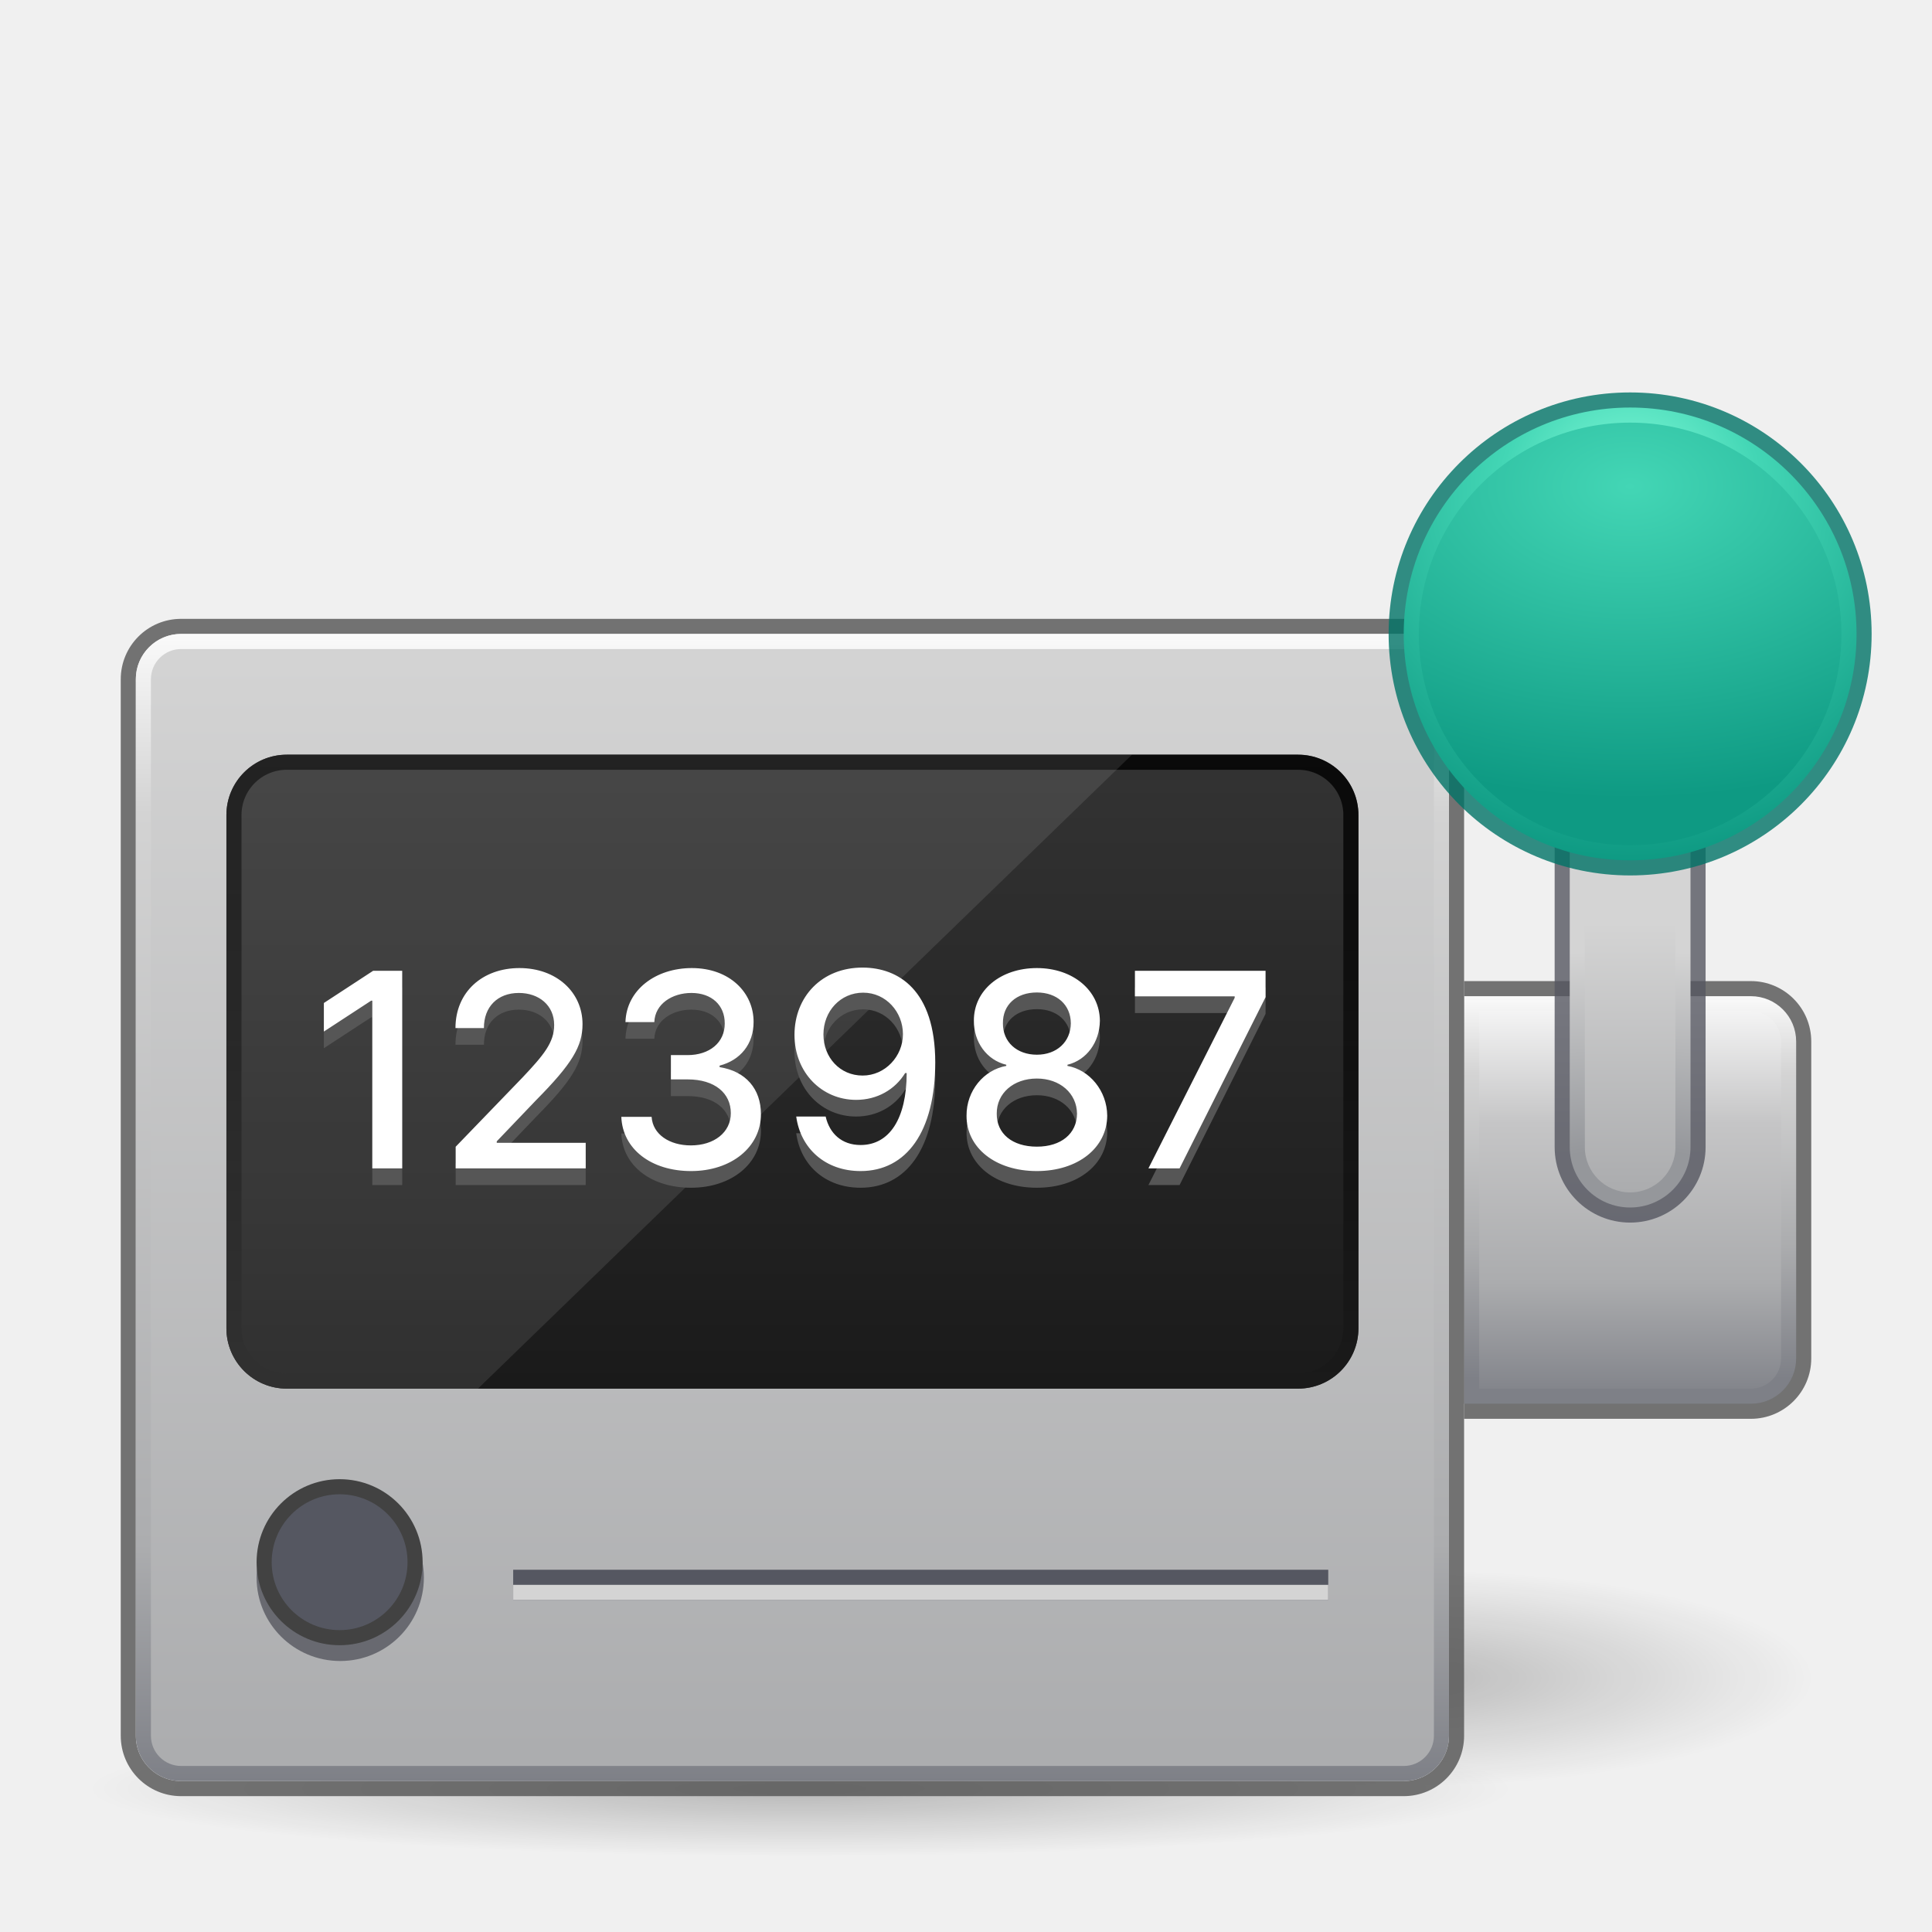
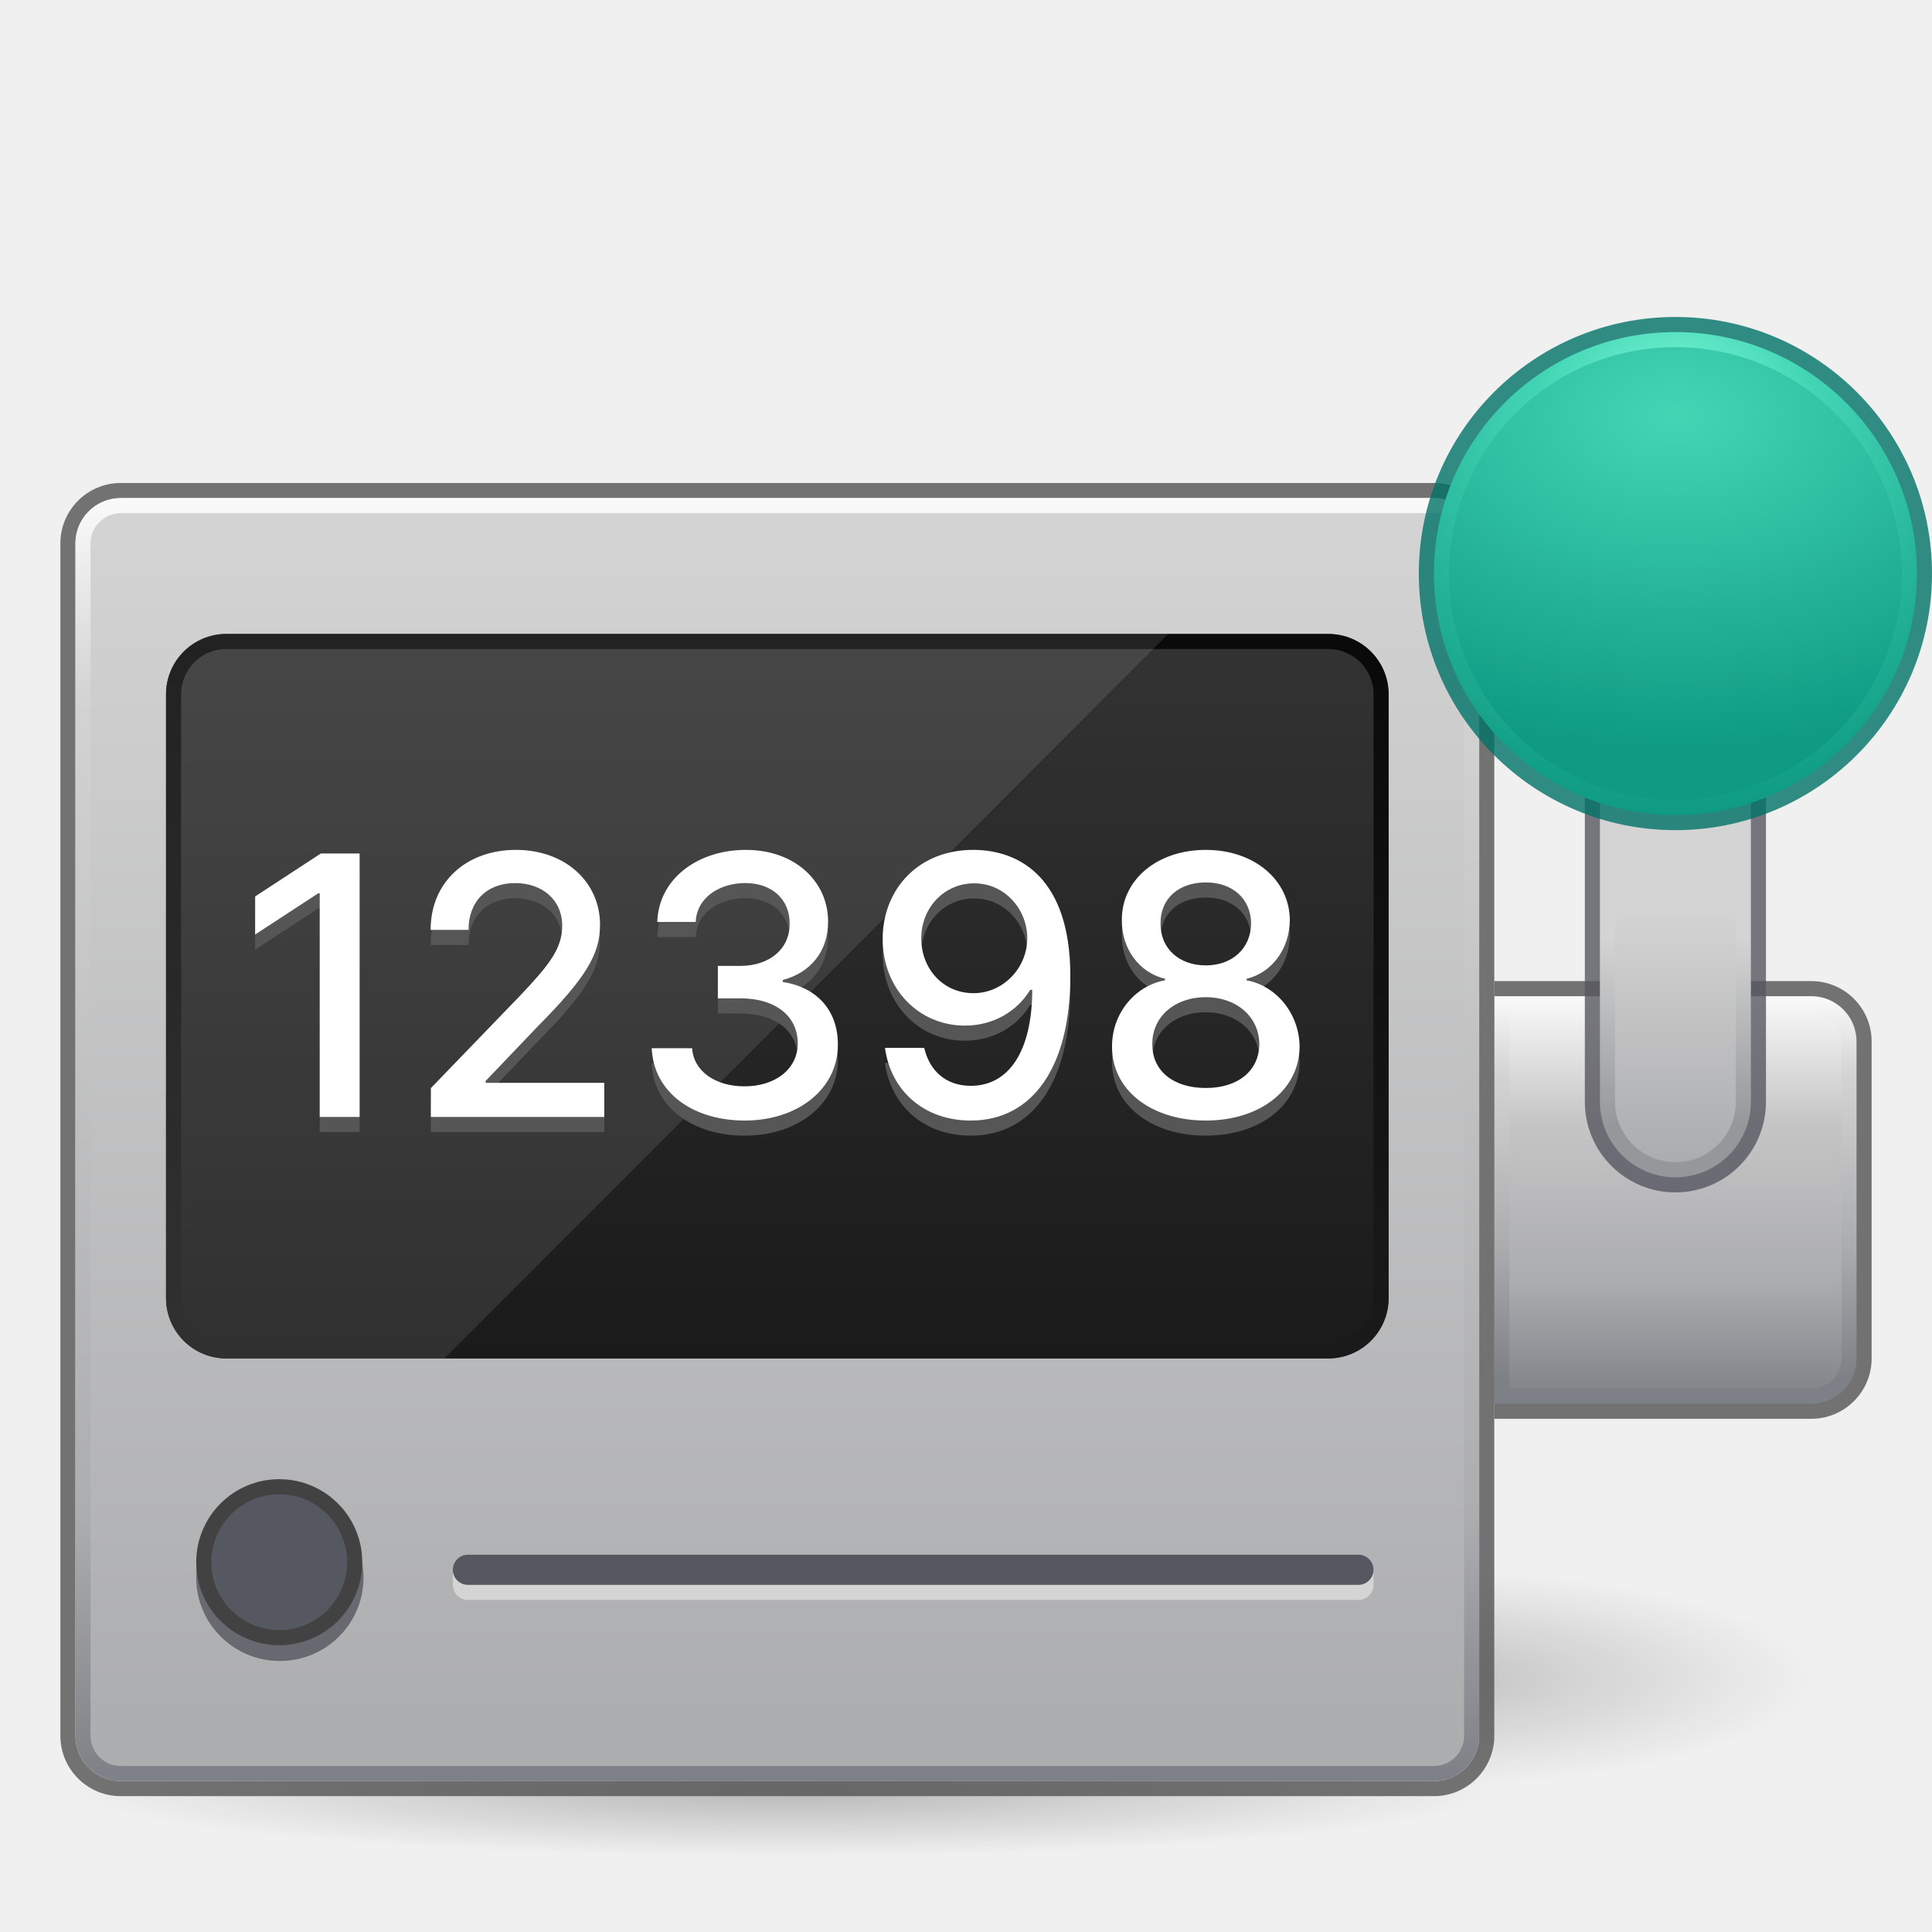
<svg xmlns="http://www.w3.org/2000/svg" width="128" height="128" viewBox="0 0 128 128" fill="none">
-   <ellipse cx="53" cy="118.5" rx="47" ry="4.5" fill="url(#paint0_radial_1:2)" fill-opacity="0.24" />
-   <ellipse cx="93.152" cy="111.18" rx="27.152" ry="7.18" fill="url(#paint1_radial_1:2)" fill-opacity="0.22" />
-   <path d="M97 65H116C118.209 65 120 66.791 120 69V90C120 92.209 118.209 94 116 94H97V65Z" fill="#535353" fill-opacity="0.8" />
-   <path d="M97.5 66.5H116C117.381 66.5 118.5 67.619 118.5 69V90C118.5 91.381 117.381 92.5 116 92.5H97.5V66.5Z" fill="url(#paint2_linear_1:2)" stroke="url(#paint3_linear_1:2)" />
-   <rect x="8.5" y="41.5" width="88" height="77" rx="3.5" stroke="#535353" stroke-opacity="0.8" />
-   <rect x="9.5" y="42.5" width="86" height="75" rx="2.5" fill="url(#paint4_linear_1:2)" stroke="url(#paint5_linear_1:2)" />
-   <rect x="15" y="50" width="75" height="42" rx="4" fill="url(#paint6_linear_1:2)" />
-   <rect x="15.5" y="50.5" width="74" height="41" rx="3.5" stroke="url(#paint7_linear_1:2)" stroke-opacity="0.9" />
-   <path d="M15 54V88C15 90.209 16.791 92 19 92H31.667L75 50H19C16.791 50 15 51.791 15 54Z" fill="white" fill-opacity="0.1" />
-   <path d="M88 105L34 105" stroke="#555761" stroke-width="2" />
-   <path d="M103 49H113V76C113 78.761 110.761 81 108 81C105.239 81 103 78.761 103 76V49Z" fill="#555761" fill-opacity="0.8" />
-   <path d="M104 48H112V76C112 78.209 110.209 80 108 80C105.791 80 104 78.209 104 76V48Z" fill="url(#paint8_radial_1:2)" />
-   <path d="M105 47H111V76C111 77.657 109.657 79 108 79C106.343 79 105 77.657 105 76V47Z" fill="url(#paint9_linear_1:2)" />
-   <circle cx="108" cy="42" r="16" fill="#007367" fill-opacity="0.8" />
-   <circle cx="108" cy="42" r="14.5" fill="url(#paint10_radial_1:2)" stroke="url(#paint11_radial_1:2)" />
-   <ellipse cx="22.541" cy="104.523" rx="5.541" ry="5.523" fill="#686970" />
-   <circle cx="22.5" cy="103.5" r="5.5" fill="#424242" />
-   <circle cx="22.5" cy="103.5" r="4.5" fill="#555761" />
-   <path d="M26.647 65.421H24.723L21.457 67.556V69.448L24.589 67.402H24.666V78.512H26.647V65.421ZM30.189 78.512H38.805V76.818H32.911V76.722L35.513 73.999C37.91 71.576 38.594 70.419 38.594 68.956C38.594 66.853 36.881 65.242 34.414 65.242C31.965 65.242 30.176 66.827 30.176 69.218H32.061C32.055 67.811 32.963 66.891 34.375 66.891C35.705 66.891 36.715 67.709 36.715 69.013C36.715 70.17 36.024 71.001 34.618 72.49L30.189 77.08V78.512ZM45.785 78.691C48.457 78.691 50.419 77.093 50.413 74.919C50.419 73.264 49.416 72.075 47.677 71.806V71.704C49.045 71.353 49.934 70.279 49.927 68.808C49.934 66.885 48.355 65.242 45.836 65.242C43.433 65.242 41.502 66.693 41.438 68.821H43.35C43.395 67.62 44.526 66.891 45.811 66.891C47.147 66.891 48.022 67.703 48.016 68.911C48.022 70.176 47.006 71.007 45.555 71.007H44.449V72.618H45.555C47.37 72.618 48.419 73.539 48.419 74.855C48.419 76.127 47.313 76.99 45.772 76.99C44.353 76.99 43.247 76.262 43.171 75.098H41.164C41.247 77.233 43.139 78.691 45.785 78.691ZM57.182 65.21C54.434 65.191 52.637 67.159 52.637 69.665C52.637 72.171 54.453 73.973 56.722 73.973C58.109 73.973 59.298 73.296 59.969 72.196H60.071C60.065 75.207 58.934 76.965 57.016 76.965C55.763 76.965 54.958 76.198 54.702 75.079H52.752C53.04 77.195 54.676 78.691 57.016 78.691C60.059 78.691 61.957 76.076 61.963 71.493C61.957 66.68 59.515 65.229 57.182 65.21ZM57.188 66.872C58.703 66.872 59.822 68.156 59.822 69.62C59.822 71.084 58.646 72.362 57.15 72.362C55.648 72.362 54.555 71.161 54.555 69.639C54.555 68.093 55.686 66.872 57.188 66.872ZM68.696 78.691C71.419 78.691 73.343 77.144 73.356 75.022C73.343 73.372 72.186 71.985 70.722 71.723V71.647C71.994 71.34 72.857 70.144 72.87 68.732C72.857 66.731 71.093 65.242 68.696 65.242C66.273 65.242 64.509 66.731 64.522 68.732C64.509 70.138 65.372 71.34 66.669 71.647V71.723C65.18 71.985 64.023 73.372 64.036 75.022C64.023 77.144 65.947 78.691 68.696 78.691ZM68.696 70.982C67.373 70.982 66.433 70.144 66.446 68.898C66.433 67.671 67.341 66.859 68.696 66.859C70.025 66.859 70.933 67.671 70.946 68.898C70.933 70.144 70 70.982 68.696 70.982ZM68.696 77.073C67.059 77.073 66.024 76.204 66.037 74.894C66.024 73.532 67.149 72.561 68.696 72.561C70.217 72.561 71.342 73.532 71.355 74.894C71.342 76.204 70.313 77.073 68.696 77.073ZM76.087 78.512H78.151L83.847 67.172V65.421H75.192V67.115H81.801V67.21L76.087 78.512Z" fill="#565656" />
-   <path d="M26.647 64.316H24.723L21.457 66.451V68.343L24.589 66.298H24.666V77.407H26.647V64.316ZM30.189 77.407H38.805V75.713H32.911V75.617L35.513 72.894C37.91 70.472 38.594 69.315 38.594 67.851C38.594 65.748 36.881 64.137 34.414 64.137C31.965 64.137 30.176 65.722 30.176 68.113H32.061C32.055 66.707 32.963 65.786 34.375 65.786C35.705 65.786 36.715 66.604 36.715 67.908C36.715 69.065 36.024 69.896 34.618 71.386L30.189 75.975V77.407ZM45.785 77.586C48.457 77.586 50.419 75.988 50.413 73.815C50.419 72.159 49.416 70.97 47.677 70.702V70.599C49.045 70.248 49.934 69.174 49.927 67.704C49.934 65.78 48.355 64.137 45.836 64.137C43.433 64.137 41.502 65.588 41.438 67.717H43.35C43.395 66.515 44.526 65.786 45.811 65.786C47.147 65.786 48.022 66.598 48.016 67.806C48.022 69.072 47.006 69.903 45.555 69.903H44.449V71.513H45.555C47.37 71.513 48.419 72.434 48.419 73.751C48.419 75.023 47.313 75.886 45.772 75.886C44.353 75.886 43.247 75.157 43.171 73.994H41.164C41.247 76.129 43.139 77.586 45.785 77.586ZM57.182 64.105C54.434 64.086 52.637 66.055 52.637 68.56C52.637 71.066 54.453 72.869 56.722 72.869C58.109 72.869 59.298 72.191 59.969 71.092H60.071C60.065 74.102 58.934 75.86 57.016 75.86C55.763 75.86 54.958 75.093 54.702 73.974H52.752C53.04 76.09 54.676 77.586 57.016 77.586C60.059 77.586 61.957 74.972 61.963 70.388C61.957 65.575 59.515 64.124 57.182 64.105ZM57.188 65.767C58.703 65.767 59.822 67.052 59.822 68.516C59.822 69.979 58.646 71.258 57.15 71.258C55.648 71.258 54.555 70.056 54.555 68.535C54.555 66.988 55.686 65.767 57.188 65.767ZM68.696 77.586C71.419 77.586 73.343 76.039 73.356 73.917C73.343 72.268 72.186 70.881 70.722 70.619V70.542C71.994 70.235 72.857 69.04 72.87 67.627C72.857 65.626 71.093 64.137 68.696 64.137C66.273 64.137 64.509 65.626 64.522 67.627C64.509 69.033 65.372 70.235 66.669 70.542V70.619C65.18 70.881 64.023 72.268 64.036 73.917C64.023 76.039 65.947 77.586 68.696 77.586ZM68.696 69.877C67.373 69.877 66.433 69.04 66.446 67.793C66.433 66.566 67.341 65.754 68.696 65.754C70.025 65.754 70.933 66.566 70.946 67.793C70.933 69.04 70 69.877 68.696 69.877ZM68.696 75.969C67.059 75.969 66.024 75.099 66.037 73.789C66.024 72.428 67.149 71.456 68.696 71.456C70.217 71.456 71.342 72.428 71.355 73.789C71.342 75.099 70.313 75.969 68.696 75.969ZM76.087 77.407H78.151L83.847 66.067V64.316H75.192V66.01H81.801V66.106L76.087 77.407Z" fill="white" />
-   <rect x="34" y="105" width="54" height="1" fill="#D4D4D4" />
+   <ellipse cx="52" cy="118.5" rx="47" ry="4.5" fill="url(#paint0_radial_1_2)" fill-opacity="0.24" />
+   <ellipse cx="93.152" cy="111.18" rx="27.152" ry="7.18" fill="url(#paint1_radial_1_2)" fill-opacity="0.2" />
+   <path d="M99 65H120C122.209 65 124 66.791 124 69V90C124 92.209 122.209 94 120 94H99V65Z" fill="#535353" fill-opacity="0.8" />
+   <path d="M99.5 66.5H120C121.381 66.5 122.5 67.619 122.5 69V90C122.5 91.381 121.381 92.5 120 92.5H99.5V66.5Z" fill="url(#paint2_linear_1_2)" stroke="url(#paint3_linear_1_2)" />
+   <rect x="4.5" y="32.5" width="94" height="86" rx="3.5" stroke="#535353" stroke-opacity="0.8" />
+   <rect x="5.5" y="33.5" width="92" height="84" rx="2.5" fill="url(#paint4_linear_1_2)" stroke="url(#paint5_linear_1_2)" />
+   <rect x="11" y="42" width="81" height="48" rx="4" fill="url(#paint6_linear_1_2)" />
+   <rect x="11.5" y="42.5" width="80" height="47" rx="3.5" stroke="url(#paint7_linear_1_2)" stroke-opacity="0.9" />
+   <path d="M11 46V86C11 88.209 12.791 90 15 90H29.445L77.4 42H15C12.791 42 11 43.791 11 46Z" fill="white" fill-opacity="0.1" />
+   <path d="M105 49H117V73C117 76.314 114.314 79 111 79V79C107.686 79 105 76.314 105 73V49Z" fill="#555761" fill-opacity="0.8" />
+   <path d="M106 48H116V73C116 75.761 113.761 78 111 78V78C108.239 78 106 75.761 106 73V48Z" fill="url(#paint8_radial_1_2)" />
+   <path d="M107 47H115V73C115 75.209 113.209 77 111 77V77C108.791 77 107 75.209 107 73V47Z" fill="url(#paint9_linear_1_2)" />
+   <circle cx="111" cy="38" r="17" fill="#007367" fill-opacity="0.8" />
+   <circle cx="111" cy="38" r="15.5" fill="url(#paint10_radial_1_2)" stroke="url(#paint11_radial_1_2)" />
+   <ellipse cx="18.541" cy="104.523" rx="5.541" ry="5.523" fill="#686970" />
+   <circle cx="18.5" cy="103.5" r="5.5" fill="#424242" />
+   <circle cx="18.5" cy="103.5" r="4.5" fill="#555761" />
+   <path d="M23.825 57.545H21.259L16.904 60.392V62.915L21.08 60.188H21.183V75H23.825V57.545ZM28.546 75H40.035V72.742H32.177V72.614L35.646 68.983C38.842 65.753 39.754 64.21 39.754 62.258C39.754 59.455 37.469 57.307 34.18 57.307C30.916 57.307 28.529 59.42 28.529 62.608H31.043C31.035 60.733 32.245 59.506 34.129 59.506C35.901 59.506 37.248 60.597 37.248 62.335C37.248 63.878 36.327 64.986 34.452 66.972L28.546 73.091V75ZM49.342 75.239C52.904 75.239 55.521 73.108 55.512 70.21C55.521 68.003 54.182 66.418 51.864 66.06V65.923C53.688 65.454 54.873 64.023 54.864 62.062C54.873 59.497 52.768 57.307 49.41 57.307C46.205 57.307 43.631 59.242 43.546 62.08H46.094C46.154 60.477 47.663 59.506 49.376 59.506C51.157 59.506 52.325 60.588 52.316 62.199C52.325 63.886 50.969 64.994 49.035 64.994H47.56V67.142H49.035C51.455 67.142 52.853 68.369 52.853 70.125C52.853 71.821 51.379 72.972 49.325 72.972C47.432 72.972 45.958 72 45.856 70.449H43.18C43.291 73.296 45.813 75.239 49.342 75.239ZM64.538 57.307C60.873 57.273 58.478 59.906 58.478 63.213C58.486 66.546 60.898 68.949 63.924 68.949C65.773 68.949 67.359 68.046 68.254 66.579H68.39C68.381 70.594 66.873 72.938 64.316 72.938C62.646 72.938 61.572 71.915 61.231 70.423H58.631C59.015 73.244 61.197 75.239 64.316 75.239C68.373 75.239 70.913 71.753 70.913 65.642C70.904 59.267 67.648 57.332 64.538 57.307ZM64.546 59.523C66.566 59.523 68.058 61.236 68.058 63.153C68.066 65.097 66.489 66.801 64.495 66.801C62.492 66.801 61.043 65.199 61.035 63.179C61.035 61.151 62.543 59.523 64.546 59.523ZM79.889 75.239C83.52 75.239 86.085 73.176 86.102 70.347C86.085 68.148 84.543 66.298 82.591 65.949V65.847C84.287 65.438 85.438 63.844 85.454 61.96C85.438 59.293 83.085 57.307 79.889 57.307C76.659 57.307 74.307 59.293 74.324 61.96C74.307 63.835 75.457 65.438 77.188 65.847V65.949C75.202 66.298 73.659 68.148 73.676 70.347C73.659 73.176 76.224 75.239 79.889 75.239ZM79.889 73.082C77.707 73.082 76.327 71.923 76.344 70.176C76.327 68.361 77.827 67.065 79.889 67.065C81.918 67.065 83.418 68.361 83.435 70.176C83.418 71.923 82.046 73.082 79.889 73.082ZM79.889 64.96C78.125 64.96 76.872 63.844 76.889 62.182C76.872 60.545 78.082 59.463 79.889 59.463C81.662 59.463 82.872 60.545 82.889 62.182C82.872 63.844 81.628 64.96 79.889 64.96Z" fill="#565656" />
+   <path d="M23.825 56.545H21.259L16.904 59.392V61.915L21.08 59.188H21.183V74H23.825V56.545ZM28.546 74H40.035V71.742H32.177V71.614L35.646 67.983C38.842 64.753 39.754 63.21 39.754 61.258C39.754 58.455 37.469 56.307 34.18 56.307C30.916 56.307 28.529 58.42 28.529 61.608H31.043C31.035 59.733 32.245 58.506 34.129 58.506C35.901 58.506 37.248 59.597 37.248 61.335C37.248 62.878 36.327 63.986 34.452 65.972L28.546 72.091V74ZM49.342 74.239C52.904 74.239 55.521 72.108 55.512 69.21C55.521 67.003 54.182 65.418 51.864 65.06V64.923C53.688 64.454 54.873 63.023 54.864 61.062C54.873 58.497 52.768 56.307 49.41 56.307C46.205 56.307 43.631 58.242 43.546 61.08H46.094C46.154 59.477 47.663 58.506 49.376 58.506C51.157 58.506 52.325 59.588 52.316 61.199C52.325 62.886 50.969 63.994 49.035 63.994H47.56V66.142H49.035C51.455 66.142 52.853 67.369 52.853 69.125C52.853 70.821 51.379 71.972 49.325 71.972C47.432 71.972 45.958 71 45.856 69.449H43.18C43.291 72.296 45.813 74.239 49.342 74.239ZM64.538 56.307C60.873 56.273 58.478 58.906 58.478 62.213C58.486 65.546 60.898 67.949 63.924 67.949C65.773 67.949 67.359 67.046 68.254 65.579H68.39C68.381 69.594 66.873 71.938 64.316 71.938C62.646 71.938 61.572 70.915 61.231 69.423H58.631C59.015 72.244 61.197 74.239 64.316 74.239C68.373 74.239 70.913 70.753 70.913 64.642C70.904 58.267 67.648 56.332 64.538 56.307ZM64.546 58.523C66.566 58.523 68.058 60.236 68.058 62.153C68.066 64.097 66.489 65.801 64.495 65.801C62.492 65.801 61.043 64.199 61.035 62.179C61.035 60.151 62.543 58.523 64.546 58.523ZM79.889 74.239C83.52 74.239 86.085 72.176 86.102 69.347C86.085 67.148 84.543 65.298 82.591 64.949V64.847C84.287 64.438 85.438 62.844 85.454 60.96C85.438 58.293 83.085 56.307 79.889 56.307C76.659 56.307 74.307 58.293 74.324 60.96C74.307 62.835 75.457 64.438 77.188 64.847V64.949C75.202 65.298 73.659 67.148 73.676 69.347C73.659 72.176 76.224 74.239 79.889 74.239ZM79.889 72.082C77.707 72.082 76.327 70.923 76.344 69.176C76.327 67.361 77.827 66.065 79.889 66.065C81.918 66.065 83.418 67.361 83.435 69.176C83.418 70.923 82.046 72.082 79.889 72.082ZM79.889 63.96C78.125 63.96 76.872 62.844 76.889 61.182C76.872 59.545 78.082 58.463 79.889 58.463C81.662 58.463 82.872 59.545 82.889 61.182C82.872 62.844 81.628 63.96 79.889 63.96Z" fill="white" />
+   <rect x="30" y="103" width="61" height="3" rx="1" fill="#D4D4D4" />
+   <path d="M30 104C30 103.448 30.448 103 31 103H90C90.552 103 91 103.448 91 104V104C91 104.552 90.552 105 90 105H31C30.448 105 30 104.552 30 104V104Z" fill="#555761" />
  <defs>
-     <radialGradient id="paint0_radial_1:2" cx="0" cy="0" r="1" gradientUnits="userSpaceOnUse" gradientTransform="translate(53 118.5) rotate(90) scale(4.5 47)">
+     <radialGradient id="paint0_radial_1_2" cx="0" cy="0" r="1" gradientUnits="userSpaceOnUse" gradientTransform="translate(52 118.5) rotate(90) scale(4.5 47)">
      <stop />
      <stop offset="1" stop-opacity="0" />
    </radialGradient>
-     <radialGradient id="paint1_radial_1:2" cx="0" cy="0" r="1" gradientUnits="userSpaceOnUse" gradientTransform="translate(93.1518 111.18) rotate(90) scale(7.18023 27.1518)">
+     <radialGradient id="paint1_radial_1_2" cx="0" cy="0" r="1" gradientUnits="userSpaceOnUse" gradientTransform="translate(93.1518 111.18) rotate(90) scale(7.18023 27.1518)">
      <stop />
      <stop offset="1" stop-opacity="0" />
    </radialGradient>
-     <linearGradient id="paint2_linear_1:2" x1="108" y1="66" x2="108" y2="93" gradientUnits="userSpaceOnUse">
+     <linearGradient id="paint2_linear_1_2" x1="111" y1="66" x2="111" y2="93" gradientUnits="userSpaceOnUse">
      <stop stop-color="#FAFAFA" />
      <stop offset="0.312" stop-color="#C5C5C6" />
      <stop offset="0.703" stop-color="#ABACAE" />
      <stop offset="1" stop-color="#7E8087" />
    </linearGradient>
-     <linearGradient id="paint3_linear_1:2" x1="108" y1="66" x2="108" y2="93" gradientUnits="userSpaceOnUse">
+     <linearGradient id="paint3_linear_1_2" x1="111" y1="66" x2="111" y2="93" gradientUnits="userSpaceOnUse">
      <stop stop-color="#FAFAFA" />
      <stop offset="0.188" stop-color="#D4D4D4" />
      <stop offset="0.615" stop-color="#ABACAE" />
      <stop offset="0.938" stop-color="#7E8087" />
    </linearGradient>
-     <linearGradient id="paint4_linear_1:2" x1="52.5" y1="42" x2="52.5" y2="118" gradientUnits="userSpaceOnUse">
+     <linearGradient id="paint4_linear_1_2" x1="51.5" y1="33" x2="51.5" y2="118" gradientUnits="userSpaceOnUse">
      <stop stop-color="#D4D4D4" />
      <stop offset="1" stop-color="#ABACAE" />
    </linearGradient>
-     <linearGradient id="paint5_linear_1:2" x1="52.5" y1="42" x2="52.5" y2="118" gradientUnits="userSpaceOnUse">
+     <linearGradient id="paint5_linear_1_2" x1="51.5" y1="33" x2="51.5" y2="118" gradientUnits="userSpaceOnUse">
      <stop stop-color="#FAFAFA" />
      <stop offset="0.156" stop-color="#D3D3D3" />
      <stop offset="0.794" stop-color="#ACADAF" />
      <stop offset="1" stop-color="#7E8087" />
    </linearGradient>
-     <linearGradient id="paint6_linear_1:2" x1="52.5" y1="50" x2="52.5" y2="92" gradientUnits="userSpaceOnUse">
+     <linearGradient id="paint6_linear_1_2" x1="51.5" y1="42" x2="51.5" y2="90" gradientUnits="userSpaceOnUse">
      <stop stop-color="#333333" />
      <stop offset="1" stop-color="#1A1A1A" />
    </linearGradient>
-     <linearGradient id="paint7_linear_1:2" x1="52.5" y1="50" x2="52.5" y2="92" gradientUnits="userSpaceOnUse">
+     <linearGradient id="paint7_linear_1_2" x1="51.5" y1="42" x2="51.5" y2="90" gradientUnits="userSpaceOnUse">
      <stop stop-opacity="0.9" />
      <stop offset="1" stop-color="#1A1A1A" stop-opacity="0.9" />
    </linearGradient>
-     <radialGradient id="paint8_radial_1:2" cx="0" cy="0" r="1" gradientUnits="userSpaceOnUse" gradientTransform="translate(108 80) rotate(-90) scale(17 41.8454)">
+     <radialGradient id="paint8_radial_1_2" cx="0" cy="0" r="1" gradientUnits="userSpaceOnUse" gradientTransform="translate(111 78) rotate(-90) scale(15.9375 52.3067)">
      <stop offset="0.224" stop-color="#95979B" />
      <stop offset="1" stop-color="#D4D4D4" />
    </radialGradient>
-     <linearGradient id="paint9_linear_1:2" x1="108" y1="51.5" x2="108" y2="79" gradientUnits="userSpaceOnUse">
+     <linearGradient id="paint9_linear_1_2" x1="111" y1="51.219" x2="111" y2="77" gradientUnits="userSpaceOnUse">
      <stop offset="0.349" stop-color="#D4D4D4" />
      <stop offset="1" stop-color="#ABACAE" />
    </linearGradient>
-     <radialGradient id="paint10_radial_1:2" cx="0" cy="0" r="1" gradientUnits="userSpaceOnUse" gradientTransform="translate(108 32.1923) rotate(90) scale(20.7692 32.201)">
+     <radialGradient id="paint10_radial_1_2" cx="0" cy="0" r="1" gradientUnits="userSpaceOnUse" gradientTransform="translate(111 27.5385) rotate(90) scale(22.1538 34.3478)">
      <stop stop-color="#43D6B5" />
      <stop offset="1" stop-color="#0E9A83" />
    </radialGradient>
-     <radialGradient id="paint11_radial_1:2" cx="0" cy="0" r="1" gradientUnits="userSpaceOnUse" gradientTransform="translate(108 32.7692) rotate(90) scale(24.2308)">
+     <radialGradient id="paint11_radial_1_2" cx="0" cy="0" r="1" gradientUnits="userSpaceOnUse" gradientTransform="translate(111 28.1538) rotate(90) scale(25.8462)">
      <stop stop-color="#89FFDD" />
      <stop offset="0.354" stop-color="#43D6B5" />
      <stop offset="1" stop-color="#0E9A83" />
    </radialGradient>
  </defs>
</svg>
